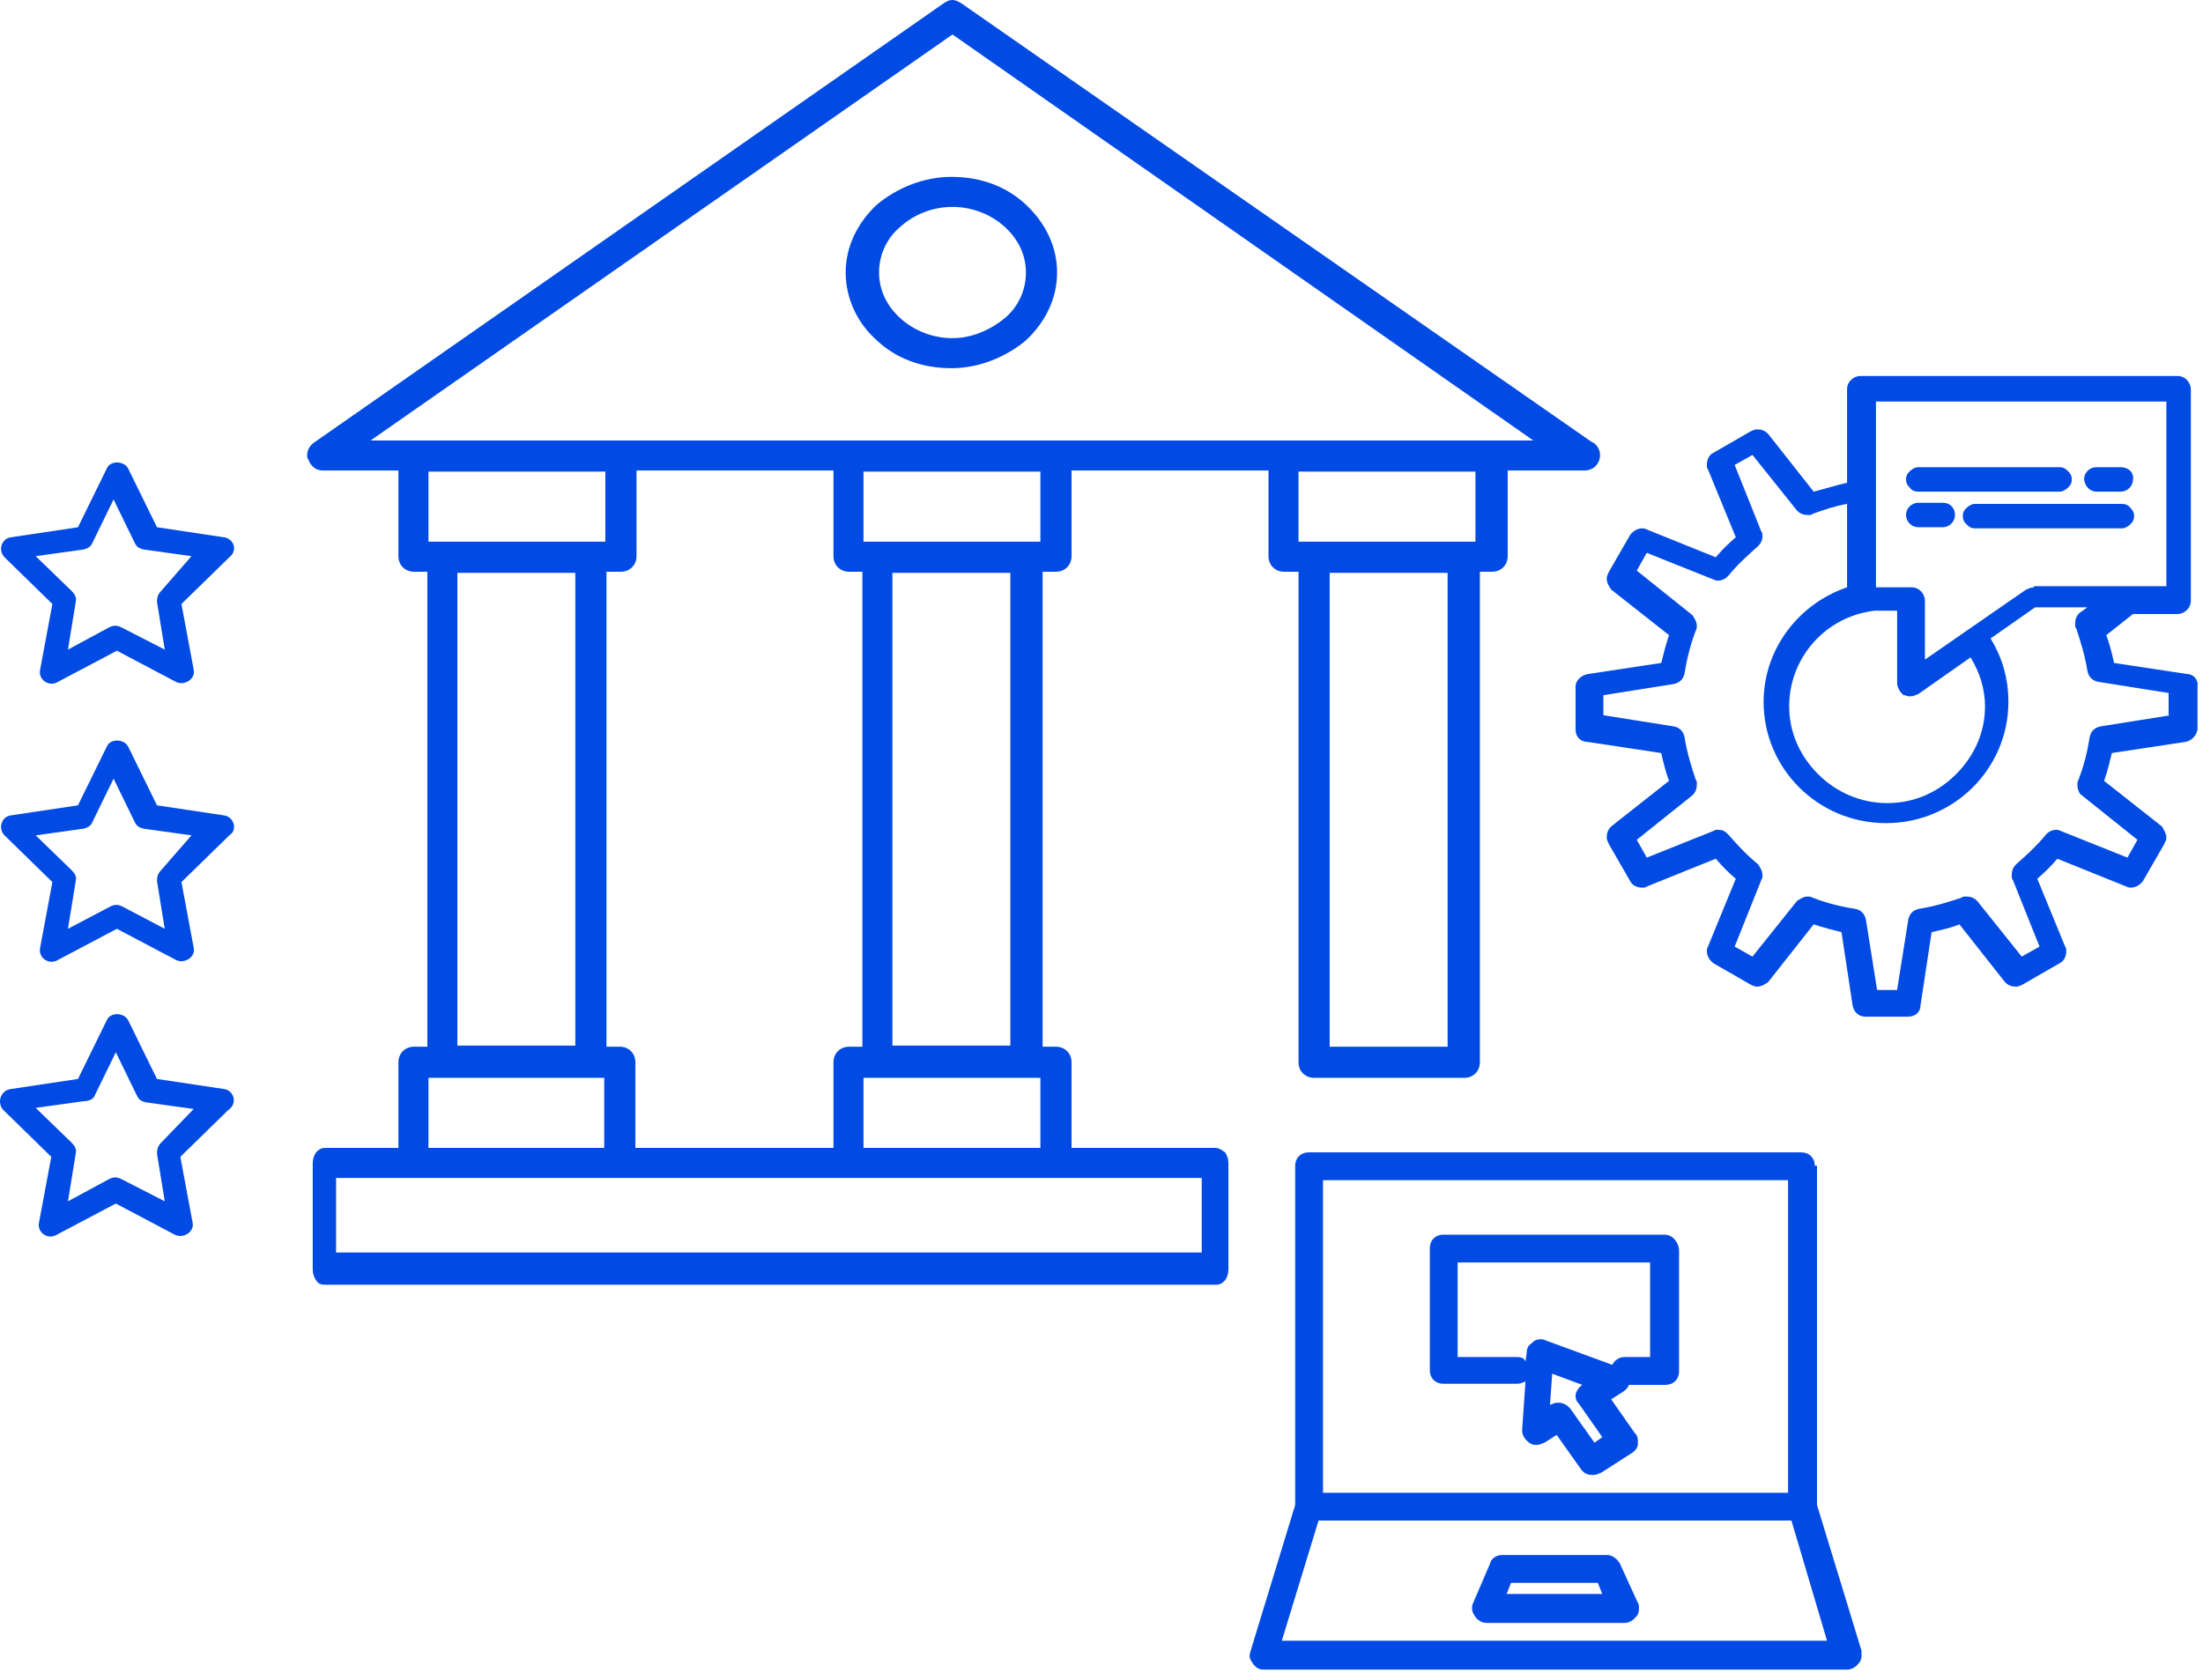
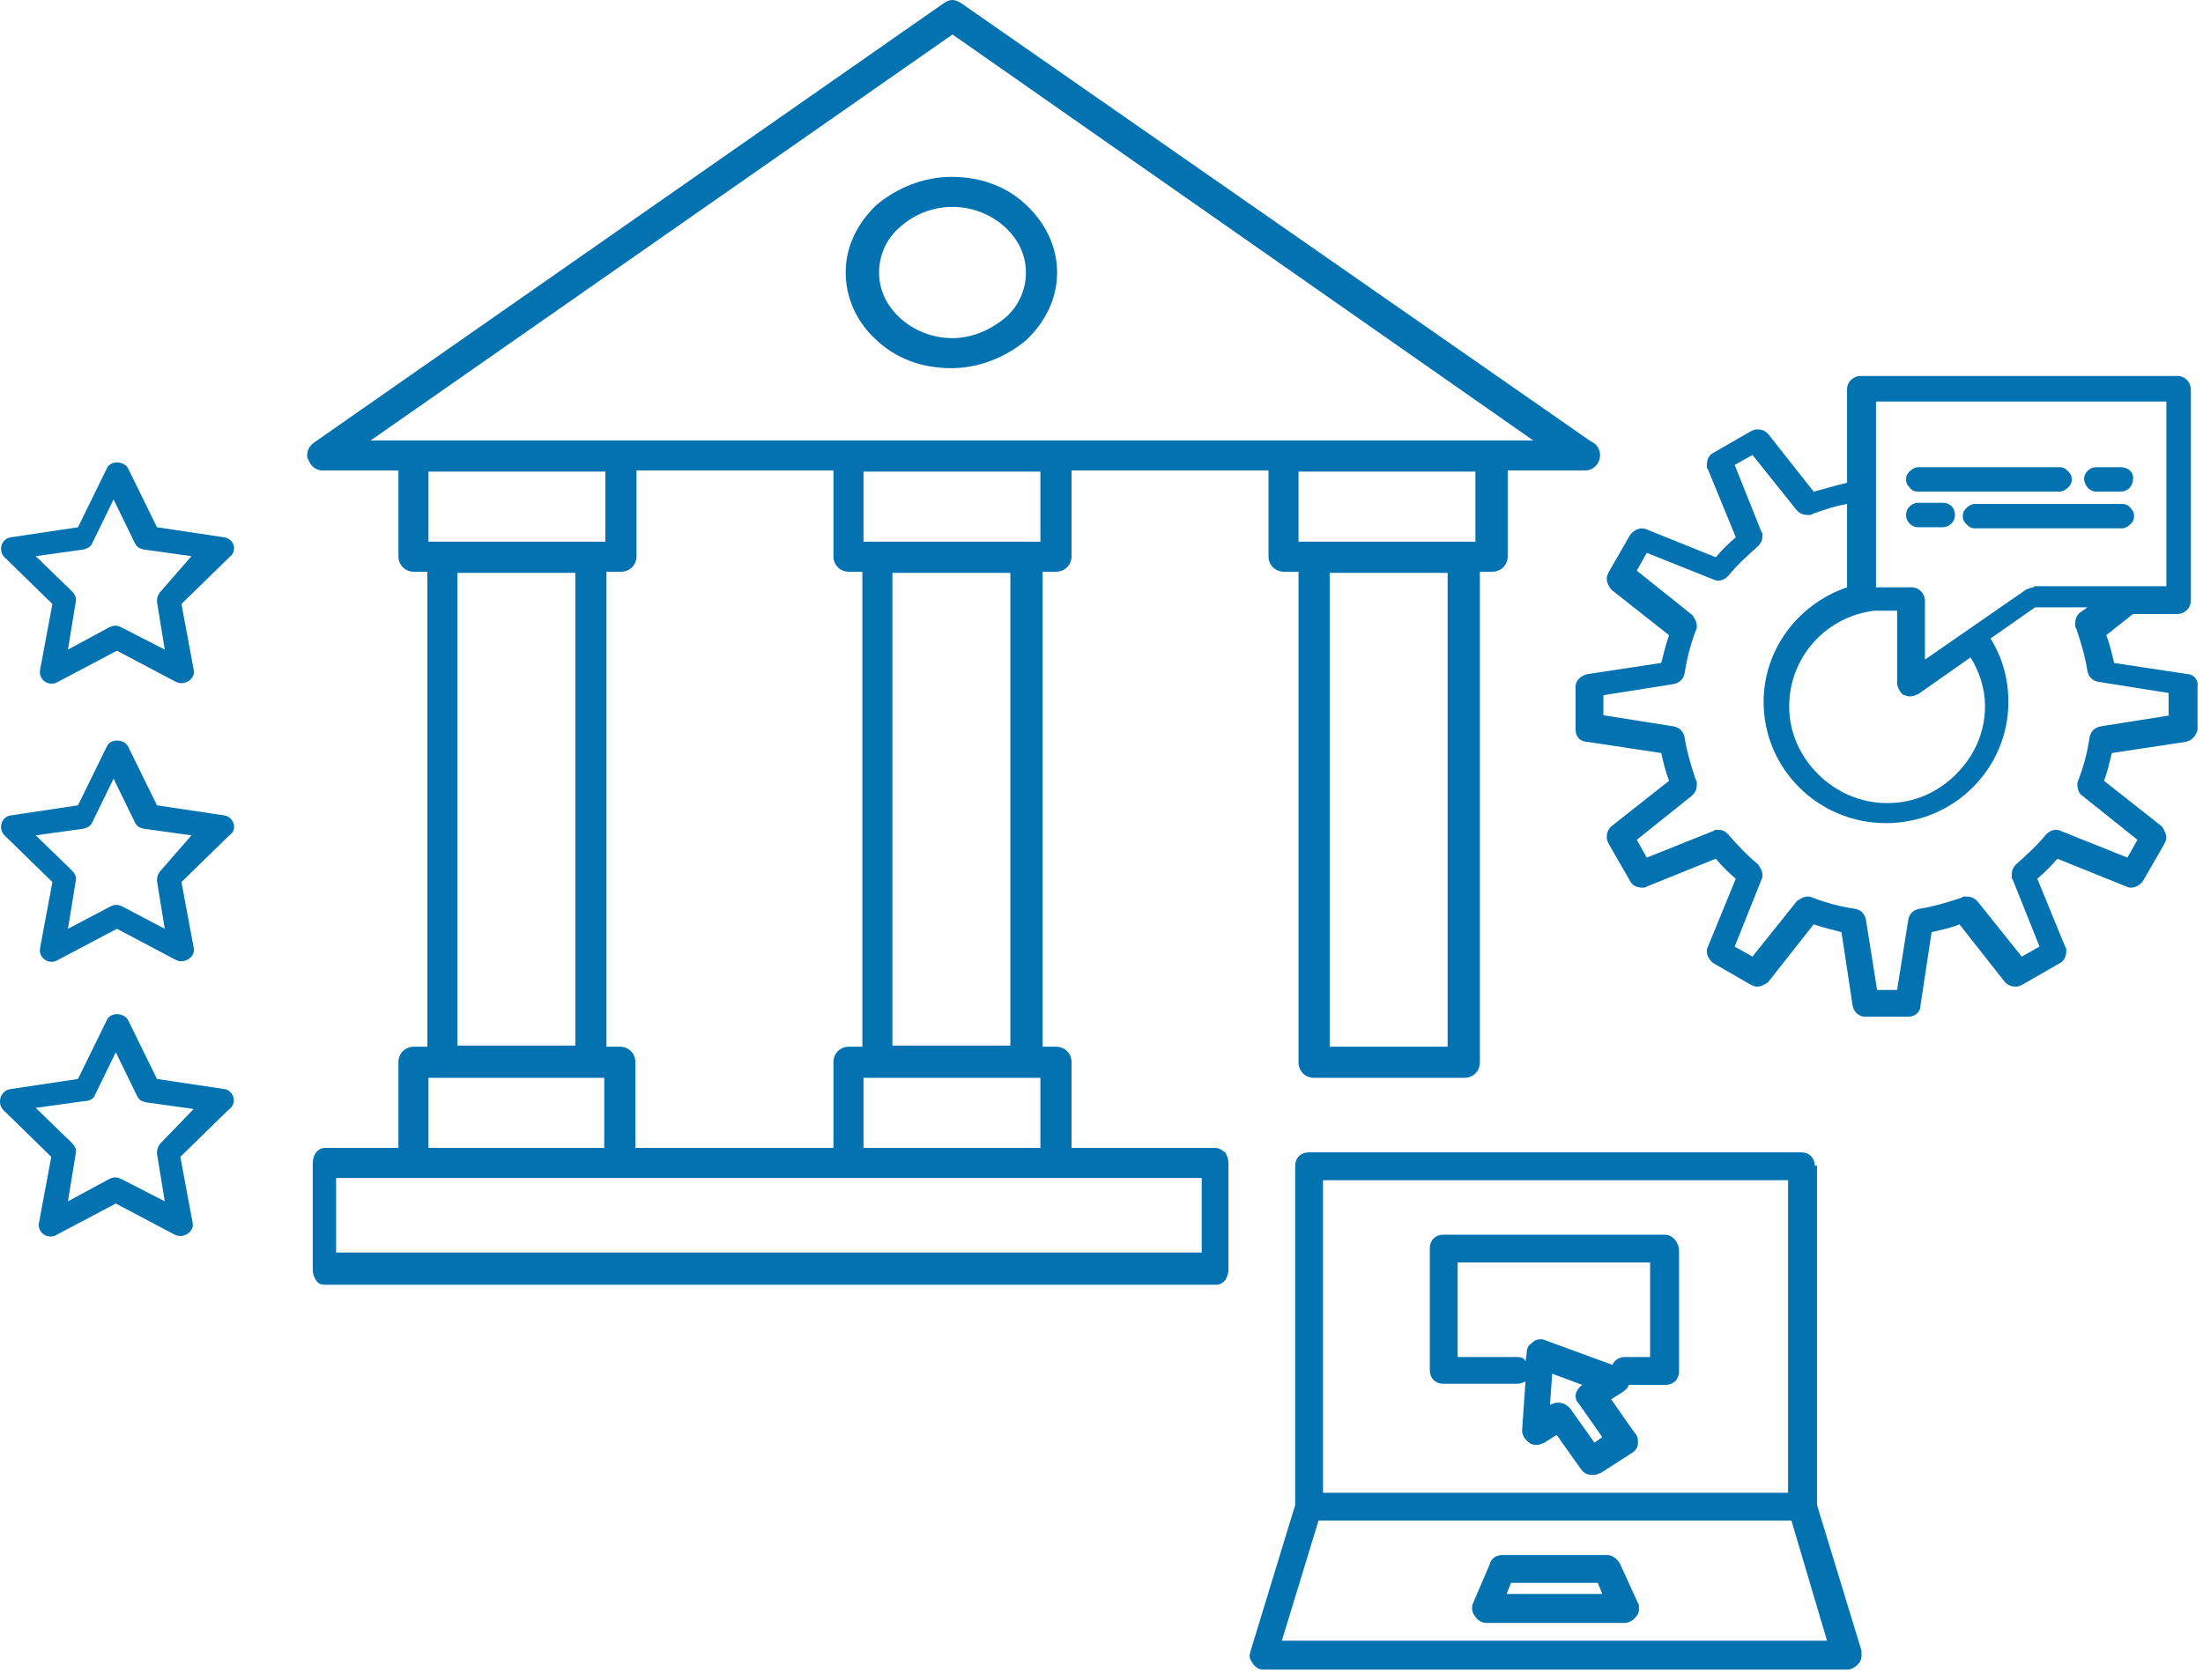
<svg xmlns="http://www.w3.org/2000/svg" width="198" height="151" viewBox="0 0 198 151" fill="none">
-   <path d="M20.108 73.3L14.108 72.4L11.508 67.1C11.108 66.4 9.908 66.4 9.608 67.1L7.008 72.4L1.008 73.3C0.108 73.4 -0.192 74.5 0.408 75.1L4.708 79.3L3.608 85.2C3.408 86.1 4.408 86.8 5.208 86.3L10.508 83.5L15.808 86.3C16.608 86.7 17.608 86 17.408 85.2L16.308 79.3L20.608 75.1C21.408 74.6 21.008 73.4 20.108 73.3ZM14.508 78.2C14.208 78.5 14.108 78.8 14.108 79.2L14.808 83.5L11.008 81.5C10.608 81.3 10.308 81.3 9.908 81.5L6.108 83.5L6.808 79.2C6.908 78.8 6.708 78.5 6.408 78.2L3.208 75.1L7.508 74.5C7.908 74.4 8.208 74.2 8.308 73.9L10.208 70L12.108 73.9C12.308 74.3 12.508 74.4 12.908 74.5L17.208 75.1L14.508 78.2Z" fill="#014BE4" />
-   <path d="M20.108 97.9L14.108 97L11.508 91.7C11.108 91 9.908 91 9.608 91.7L7.008 97L1.008 97.9C0.008 98 -0.292 99.2 0.308 99.8L4.608 104L3.508 109.9C3.308 110.8 4.308 111.5 5.108 111L10.408 108.2L15.708 111C16.508 111.4 17.508 110.7 17.308 109.9L16.208 104L20.508 99.8C21.408 99.2 21.008 98 20.108 97.9ZM14.508 102.7C14.208 103 14.108 103.3 14.108 103.7L14.808 108L10.908 106C10.508 105.8 10.208 105.8 9.808 106L6.108 108L6.808 103.7C6.908 103.3 6.708 103 6.408 102.7L3.208 99.6L7.508 99C8.008 99 8.408 98.8 8.508 98.5L10.408 94.6L12.308 98.5C12.508 98.9 12.708 99 13.108 99.1L17.408 99.7L14.508 102.7Z" fill="#014BE4" />
-   <path d="M20.108 48.3L14.108 47.4L11.508 42.1C11.108 41.4 9.908 41.4 9.608 42.1L7.008 47.4L1.008 48.3C0.108 48.4 -0.192 49.5 0.408 50.1L4.708 54.3L3.608 60.2C3.408 61.1 4.408 61.8 5.208 61.3L10.508 58.5L15.808 61.3C16.608 61.7 17.608 61 17.408 60.2L16.308 54.3L20.608 50.1C21.408 49.5 21.008 48.4 20.108 48.3ZM14.508 53.1C14.208 53.4 14.108 53.7 14.108 54.1L14.808 58.4L10.908 56.4C10.508 56.2 10.208 56.2 9.808 56.4L6.108 58.4L6.808 54.1C6.908 53.7 6.708 53.4 6.408 53.1L3.208 50L7.508 49.4C7.908 49.3 8.208 49.1 8.308 48.8L10.208 44.9L12.108 48.8C12.308 49.2 12.508 49.3 12.908 49.4L17.208 50L14.508 53.1Z" fill="#014BE4" />
-   <path d="M109.208 103.2H96.308V95.5C96.308 94.7 95.708 94.1 94.908 94.1H93.708V51.4H94.908C95.708 51.4 96.308 50.8 96.308 50V42.3H114.008V50C114.008 50.8 114.608 51.4 115.408 51.4H116.708V95.5C116.708 96.3 117.308 96.9 118.108 96.9H131.608C132.408 96.9 133.008 96.3 133.008 95.5V51.4H134.108C134.908 51.4 135.508 50.8 135.508 50V42.3H142.408C143.208 42.3 143.808 41.7 143.808 40.9C143.808 40.4 143.508 39.9 143.008 39.7L86.408 0.3C86.108 0.1 85.808 0 85.608 0C85.308 0 85.108 0.1 84.808 0.3L28.208 39.8C27.808 40.1 27.608 40.5 27.608 40.9C27.608 41.1 27.608 41.2 27.708 41.3C27.908 41.9 28.408 42.3 29.008 42.3H35.808V50C35.808 50.8 36.408 51.4 37.208 51.4H38.408V94.1H37.208C36.408 94.1 35.808 94.7 35.808 95.5V103.2H29.208C28.808 103.2 28.608 103.4 28.408 103.6C28.208 103.9 28.108 104.2 28.108 104.6V114.1C28.108 114.5 28.208 114.8 28.408 115.1C28.608 115.4 28.808 115.5 29.208 115.5H109.308C109.708 115.5 109.908 115.3 110.108 115.1C110.308 114.8 110.408 114.5 110.408 114.1V104.6C110.408 104.2 110.308 103.9 110.108 103.6C109.808 103.4 109.608 103.2 109.208 103.2ZM130.108 94.1H119.508V51.5H130.108V94.1ZM132.608 48.7H116.708V42.4H132.608V48.7ZM33.308 39.6L85.608 3.1L137.808 39.6H33.308ZM93.508 96.9V103.2H77.608V96.9H93.508ZM80.208 94.1V51.5H90.808V94H80.208V94.1ZM77.608 48.7V42.4H93.508V48.7H77.608ZM55.708 94.1H54.508V51.4H55.808C56.608 51.4 57.208 50.8 57.208 50V42.3H74.908V50C74.908 50.8 75.508 51.4 76.308 51.4H77.508V94.1H76.308C75.508 94.1 74.908 94.7 74.908 95.5V103.2H57.108V95.5C57.108 94.7 56.508 94.1 55.708 94.1ZM54.308 96.9V103.2H38.508V96.9H54.308ZM41.108 94.1V51.5H51.708V94H41.108V94.1ZM38.508 48.7V42.4H54.408V48.7H38.508ZM108.008 112.6H30.208V105.9H108.008V112.6Z" fill="#014BE4" />
-   <path d="M92.208 18.4C90.508 16.8 88.208 15.9 85.508 15.9C83.008 15.9 80.608 16.9 78.808 18.4C77.108 20 76.008 22.1 76.008 24.5C76.008 26.9 77.108 29.1 78.808 30.6C80.508 32.2 82.808 33.1 85.508 33.1C88.008 33.1 90.408 32.1 92.208 30.6C93.908 29 95.008 26.9 95.008 24.5C95.008 22.1 93.908 20 92.208 18.4ZM90.308 28.6C89.108 29.6 87.408 30.4 85.608 30.4C83.808 30.4 82.108 29.7 80.908 28.6C79.708 27.5 79.008 26.1 79.008 24.5C79.008 22.9 79.708 21.4 80.908 20.4C82.108 19.3 83.808 18.6 85.608 18.6C87.408 18.6 89.108 19.3 90.308 20.4C91.508 21.5 92.208 22.9 92.208 24.5C92.208 26.1 91.508 27.6 90.308 28.6Z" fill="#014BE4" />
-   <path d="M163.108 104.8C163.108 104.1 162.608 103.6 161.908 103.6H117.608C116.908 103.6 116.408 104.1 116.408 104.8V135.3L112.408 148.4L112.308 148.8C112.308 149.2 112.508 149.4 112.708 149.7C113.008 150 113.208 150.1 113.608 150.1H166.008C166.408 150.1 166.708 149.9 166.908 149.7C167.208 149.4 167.308 149.2 167.308 148.8V148.4L163.308 135.3V104.8H163.108ZM118.908 106.1H160.708V134.2H118.908V106.1ZM164.208 147.5H115.208L118.508 136.7H161.008L164.208 147.5Z" fill="#014BE4" />
-   <path d="M145.608 140.6C145.408 140.2 144.908 139.8 144.508 139.8H135.008C134.508 139.8 134.008 140.1 133.908 140.6L132.408 144.1C132.308 144.3 132.308 144.4 132.308 144.6C132.308 145 132.508 145.2 132.708 145.5C132.908 145.7 133.208 145.9 133.608 145.9H146.008C146.408 145.9 146.708 145.7 146.908 145.5C147.208 145.2 147.308 145 147.308 144.6C147.308 144.4 147.308 144.2 147.208 144.1L145.608 140.6ZM135.408 143.3L135.808 142.3H143.608L144.008 143.3H135.408Z" fill="#014BE4" />
-   <path d="M149.608 111H129.708C129.008 111 128.508 111.5 128.508 112.2V123.2C128.508 123.9 129.008 124.4 129.708 124.4H136.408C136.708 124.4 136.808 124.3 137.108 124.2L136.808 128.5V128.6C136.808 129 137.008 129.3 137.208 129.5C137.508 129.8 137.708 129.9 138.108 129.9C138.408 129.9 138.508 129.8 138.808 129.7L139.908 129L142.108 132.1C142.408 132.5 142.708 132.6 143.208 132.6C143.508 132.6 143.608 132.5 143.908 132.4L146.708 130.6C147.008 130.4 147.208 130.1 147.208 129.8V129.5C147.208 129.2 147.108 129 146.908 128.8L144.808 125.8L145.908 125.1C146.208 124.9 146.308 124.7 146.408 124.5H149.708C150.408 124.5 150.908 124 150.908 123.3V112.3C150.808 111.6 150.308 111 149.608 111ZM143.308 129.7L141.108 126.6C140.808 126.3 140.508 126.1 140.008 126.1C139.708 126.1 139.608 126.2 139.308 126.3L139.508 123.5L142.208 124.5C141.808 124.8 141.608 125.2 141.608 125.5C141.608 125.8 141.708 126 141.908 126.2L144.008 129.2L143.308 129.7ZM148.308 122H146.008C145.508 122 145.108 122.3 144.908 122.7L138.908 120.5C138.708 120.4 138.608 120.4 138.508 120.4C138.108 120.4 137.908 120.5 137.608 120.8C137.308 121 137.208 121.3 137.208 121.7L137.108 122.4C137.008 122.1 136.708 122 136.408 122H131.008V113.5H148.308V122Z" fill="#014BE4" />
-   <path d="M196.608 60.6L190.008 59.6C189.808 58.7 189.608 57.9 189.308 57.1L191.708 55.2H195.708C196.308 55.2 196.908 54.7 196.908 54V35C196.908 34.4 196.408 33.8 195.708 33.8H167.208C166.608 33.8 166.008 34.3 166.008 35V43.4C165.108 43.6 163.808 44 163.008 44.2L158.908 39C158.608 38.7 158.308 38.6 157.908 38.6C157.708 38.6 157.508 38.7 157.308 38.8L154.008 40.7C153.608 40.9 153.408 41.3 153.408 41.8C153.408 42 153.408 42.1 153.508 42.2L156.008 48.3C155.308 48.9 154.708 49.5 154.208 50.1L148.008 47.6C147.808 47.5 147.708 47.5 147.608 47.5C147.208 47.5 146.808 47.7 146.508 48.1L144.608 51.4C144.508 51.6 144.408 51.8 144.408 52C144.408 52.4 144.608 52.7 144.808 53L150.008 57.1C149.708 58 149.508 58.8 149.308 59.6L142.708 60.6C142.108 60.7 141.608 61.2 141.608 61.7V65.6C141.608 66.2 142.008 66.7 142.708 66.7L149.308 67.7C149.508 68.6 149.708 69.4 150.008 70.2L144.808 74.3C144.508 74.6 144.408 74.9 144.408 75.3C144.408 75.5 144.508 75.7 144.608 75.9L146.508 79.2C146.708 79.6 147.108 79.8 147.608 79.8C147.808 79.8 147.908 79.8 148.008 79.7L154.208 77.2C154.808 77.9 155.408 78.5 156.008 79L153.508 85.1C153.408 85.3 153.408 85.4 153.408 85.5C153.408 85.9 153.608 86.3 154.008 86.6L157.308 88.5C157.508 88.6 157.708 88.7 157.908 88.7C158.308 88.7 158.608 88.5 158.908 88.3L163.008 83.1C163.908 83.4 164.708 83.6 165.508 83.8L166.508 90.4C166.608 91 167.108 91.4 167.608 91.4H171.508C172.108 91.4 172.608 91 172.608 90.4L173.608 83.8C174.508 83.6 175.408 83.4 176.108 83.1L180.208 88.3C180.508 88.6 180.808 88.7 181.208 88.7C181.408 88.7 181.608 88.6 181.808 88.5L185.108 86.6C185.508 86.4 185.708 86 185.708 85.5C185.708 85.3 185.708 85.2 185.608 85.1L183.108 79C183.808 78.4 184.408 77.8 184.908 77.2L191.108 79.7C191.308 79.8 191.408 79.8 191.508 79.8C191.908 79.8 192.308 79.6 192.608 79.2L194.508 75.9C194.608 75.7 194.708 75.5 194.708 75.3C194.708 75 194.508 74.6 194.308 74.3L189.108 70.2C189.408 69.4 189.608 68.5 189.808 67.7L196.408 66.7C197.008 66.6 197.408 66.1 197.508 65.6V61.7C197.608 61.1 197.108 60.6 196.608 60.6ZM168.608 36.1H194.708V52.7H182.808V52.8C182.508 52.8 182.408 52.9 182.108 53L173.008 59.3V54C173.008 53.4 172.508 52.8 171.808 52.8H168.608V36.1ZM168.508 54.9H170.508V61.4C170.508 61.8 170.808 62.3 171.108 62.5H171.208L171.508 62.6H171.708C172.008 62.6 172.108 62.5 172.408 62.4L177.108 59.1C177.908 60.4 178.408 61.9 178.408 63.5C178.408 65.9 177.408 68 175.808 69.6C174.208 71.2 172.108 72.2 169.608 72.2C167.208 72.2 165.008 71.2 163.408 69.6C161.808 68 160.808 65.9 160.808 63.5C160.808 59.1 164.108 55.4 168.508 54.9ZM195.108 64.3L188.808 65.3C188.308 65.4 187.908 65.7 187.808 66.3C187.608 67.6 187.308 68.8 186.808 70.1C186.708 70.3 186.708 70.4 186.708 70.5C186.708 71 186.908 71.4 187.108 71.5L192.108 75.5L191.208 77.1L185.208 74.7C185.008 74.6 184.908 74.6 184.808 74.6C184.408 74.6 184.108 74.8 183.908 75C183.108 76 182.108 76.9 181.208 77.7C180.908 78 180.808 78.3 180.808 78.7C180.808 78.9 180.808 79 180.908 79.1L183.308 85.1L181.708 86L177.708 81C177.408 80.7 177.108 80.6 176.708 80.6C176.508 80.6 176.408 80.6 176.308 80.7C175.108 81.1 173.808 81.5 172.508 81.7C172.008 81.8 171.608 82.1 171.508 82.7L170.508 89H168.708L167.708 82.7C167.608 82.2 167.308 81.8 166.708 81.7C165.408 81.5 164.208 81.2 162.908 80.7C162.708 80.6 162.608 80.6 162.508 80.6C162.108 80.6 161.808 80.8 161.508 81L157.508 86L155.908 85.1L158.308 79.1C158.408 78.9 158.408 78.8 158.408 78.7C158.408 78.3 158.208 78 158.008 77.7C157.008 76.9 156.108 75.9 155.308 75C155.008 74.7 154.808 74.6 154.408 74.6C154.208 74.6 154.108 74.6 154.008 74.7L148.008 77.1L147.108 75.5L152.108 71.5C152.408 71.2 152.508 70.9 152.508 70.5C152.508 70.3 152.508 70.2 152.408 70.1C152.008 68.9 151.608 67.6 151.408 66.3C151.308 65.8 151.008 65.4 150.408 65.3L144.108 64.3V62.5L150.408 61.5C150.908 61.4 151.308 61.1 151.408 60.5C151.608 59.3 151.908 58 152.408 56.7C152.508 56.5 152.508 56.4 152.508 56.3C152.508 55.9 152.308 55.6 152.108 55.3L147.108 51.3L148.008 49.7L154.008 52.1C154.208 52.2 154.308 52.2 154.408 52.2C154.808 52.2 155.108 52 155.308 51.8C156.108 50.8 157.108 49.9 158.008 49.1C158.308 48.8 158.408 48.5 158.408 48.2C158.408 48 158.408 47.9 158.308 47.8L155.908 41.8L157.508 40.9L161.508 45.9C161.808 46.2 162.108 46.3 162.508 46.3C162.708 46.3 162.808 46.3 162.908 46.2C164.008 45.8 164.908 45.5 166.008 45.3V52.8C161.608 54.3 158.508 58.4 158.508 63.1C158.508 69.1 163.408 74 169.508 74C175.608 74 180.508 69.1 180.508 63.1C180.508 61.1 180.008 59.2 178.908 57.4L182.908 54.6H187.608L186.908 55.1C186.608 55.4 186.508 55.7 186.508 56.1C186.508 56.3 186.508 56.4 186.608 56.5C187.008 57.7 187.408 59 187.608 60.3C187.708 60.8 188.008 61.2 188.608 61.3L194.908 62.3V64.3H195.108Z" fill="#014BE4" />
-   <path d="M172.408 44.2H185.108C185.408 44.2 185.708 44 185.908 43.8C186.108 43.6 186.208 43.4 186.208 43.1C186.208 42.8 186.108 42.6 185.908 42.4C185.708 42.2 185.508 42 185.108 42H172.408C172.108 42 171.808 42.2 171.608 42.4C171.408 42.6 171.308 42.8 171.308 43.1C171.308 43.4 171.408 43.6 171.608 43.8C171.808 44.1 172.108 44.2 172.408 44.2Z" fill="#014BE4" />
-   <path d="M188.408 44.2H190.608C191.208 44.2 191.708 43.7 191.708 43.1C191.808 42.5 191.308 42 190.608 42H188.408C187.808 42 187.308 42.5 187.308 43.1C187.408 43.8 187.908 44.2 188.408 44.2Z" fill="#014BE4" />
-   <path d="M190.708 45.3H177.508C177.208 45.3 176.908 45.5 176.708 45.7C176.508 45.9 176.408 46.1 176.408 46.4C176.408 46.7 176.508 46.9 176.708 47.1C176.908 47.3 177.108 47.5 177.508 47.5H190.708C191.008 47.5 191.308 47.3 191.508 47.1C191.708 46.9 191.808 46.7 191.808 46.4C191.808 46.1 191.708 45.9 191.508 45.7C191.308 45.4 191.008 45.3 190.708 45.3Z" fill="#014BE4" />
-   <path d="M174.608 47.4C175.208 47.4 175.708 46.9 175.708 46.3C175.708 45.7 175.308 45.2 174.608 45.2H172.408C171.808 45.2 171.308 45.7 171.308 46.3C171.308 46.9 171.808 47.4 172.408 47.4H174.608Z" fill="#014BE4" />
+   <path d="M20.108 73.3L14.108 72.4L11.508 67.1C11.108 66.4 9.908 66.4 9.608 67.1L7.008 72.4L1.008 73.3C0.108 73.4 -0.192 74.5 0.408 75.1L4.708 79.3L3.608 85.2C3.408 86.1 4.408 86.8 5.208 86.3L10.508 83.5L15.808 86.3C16.608 86.7 17.608 86 17.408 85.2L16.308 79.3L20.608 75.1C21.408 74.6 21.008 73.4 20.108 73.3ZM14.508 78.2C14.208 78.5 14.108 78.8 14.108 79.2L14.808 83.5L11.008 81.5C10.608 81.3 10.308 81.3 9.908 81.5L6.108 83.5L6.808 79.2C6.908 78.8 6.708 78.5 6.408 78.2L3.208 75.1L7.508 74.5C7.908 74.4 8.208 74.2 8.308 73.9L10.208 70L12.108 73.9C12.308 74.3 12.508 74.4 12.908 74.5L17.208 75.1L14.508 78.2Z" fill="#0272B0" />
+   <path d="M20.108 97.9L14.108 97L11.508 91.7C11.108 91 9.908 91 9.608 91.7L7.008 97L1.008 97.9C0.008 98 -0.292 99.2 0.308 99.8L4.608 104L3.508 109.9C3.308 110.8 4.308 111.5 5.108 111L10.408 108.2L15.708 111C16.508 111.4 17.508 110.7 17.308 109.9L16.208 104L20.508 99.8C21.408 99.2 21.008 98 20.108 97.9ZM14.508 102.7C14.208 103 14.108 103.3 14.108 103.7L14.808 108L10.908 106C10.508 105.8 10.208 105.8 9.808 106L6.108 108L6.808 103.7C6.908 103.3 6.708 103 6.408 102.7L3.208 99.6L7.508 99C8.008 99 8.408 98.8 8.508 98.5L10.408 94.6L12.308 98.5C12.508 98.9 12.708 99 13.108 99.1L17.408 99.7L14.508 102.7Z" fill="#0272B0" />
+   <path d="M20.108 48.3L14.108 47.4L11.508 42.1C11.108 41.4 9.908 41.4 9.608 42.1L7.008 47.4L1.008 48.3C0.108 48.4 -0.192 49.5 0.408 50.1L4.708 54.3L3.608 60.2C3.408 61.1 4.408 61.8 5.208 61.3L10.508 58.5L15.808 61.3C16.608 61.7 17.608 61 17.408 60.2L16.308 54.3L20.608 50.1C21.408 49.5 21.008 48.4 20.108 48.3ZM14.508 53.1C14.208 53.4 14.108 53.7 14.108 54.1L14.808 58.4L10.908 56.4C10.508 56.2 10.208 56.2 9.808 56.4L6.108 58.4L6.808 54.1C6.908 53.7 6.708 53.4 6.408 53.1L3.208 50L7.508 49.4C7.908 49.3 8.208 49.1 8.308 48.8L10.208 44.9L12.108 48.8C12.308 49.2 12.508 49.3 12.908 49.4L17.208 50L14.508 53.1Z" fill="#0272B0" />
+   <path d="M109.208 103.2H96.308V95.5C96.308 94.7 95.708 94.1 94.908 94.1H93.708V51.4H94.908C95.708 51.4 96.308 50.8 96.308 50V42.3H114.008V50C114.008 50.8 114.608 51.4 115.408 51.4H116.708V95.5C116.708 96.3 117.308 96.9 118.108 96.9H131.608C132.408 96.9 133.008 96.3 133.008 95.5V51.4H134.108C134.908 51.4 135.508 50.8 135.508 50V42.3H142.408C143.208 42.3 143.808 41.7 143.808 40.9C143.808 40.4 143.508 39.9 143.008 39.7L86.408 0.3C86.108 0.1 85.808 0 85.608 0C85.308 0 85.108 0.1 84.808 0.3L28.208 39.8C27.808 40.1 27.608 40.5 27.608 40.9C27.608 41.1 27.608 41.2 27.708 41.3C27.908 41.9 28.408 42.3 29.008 42.3H35.808V50C35.808 50.8 36.408 51.4 37.208 51.4H38.408V94.1H37.208C36.408 94.1 35.808 94.7 35.808 95.5V103.2H29.208C28.808 103.2 28.608 103.4 28.408 103.6C28.208 103.9 28.108 104.2 28.108 104.6V114.1C28.108 114.5 28.208 114.8 28.408 115.1C28.608 115.4 28.808 115.5 29.208 115.5H109.308C109.708 115.5 109.908 115.3 110.108 115.1C110.308 114.8 110.408 114.5 110.408 114.1V104.6C110.408 104.2 110.308 103.9 110.108 103.6C109.808 103.4 109.608 103.2 109.208 103.2ZM130.108 94.1H119.508V51.5H130.108V94.1ZM132.608 48.7H116.708V42.4H132.608V48.7ZM33.308 39.6L85.608 3.1L137.808 39.6H33.308ZM93.508 96.9V103.2H77.608V96.9H93.508ZM80.208 94.1V51.5H90.808V94H80.208V94.1ZM77.608 48.7V42.4H93.508V48.7H77.608ZM55.708 94.1H54.508V51.4H55.808C56.608 51.4 57.208 50.8 57.208 50V42.3H74.908V50C74.908 50.8 75.508 51.4 76.308 51.4H77.508V94.1H76.308C75.508 94.1 74.908 94.7 74.908 95.5V103.2H57.108V95.5C57.108 94.7 56.508 94.1 55.708 94.1ZM54.308 96.9V103.2H38.508V96.9H54.308ZM41.108 94.1V51.5H51.708V94H41.108V94.1ZM38.508 48.7V42.4H54.408V48.7H38.508ZM108.008 112.6H30.208V105.9H108.008V112.6Z" fill="#0272B0" />
+   <path d="M92.208 18.4C90.508 16.8 88.208 15.9 85.508 15.9C83.008 15.9 80.608 16.9 78.808 18.4C77.108 20 76.008 22.1 76.008 24.5C76.008 26.9 77.108 29.1 78.808 30.6C80.508 32.2 82.808 33.1 85.508 33.1C88.008 33.1 90.408 32.1 92.208 30.6C93.908 29 95.008 26.9 95.008 24.5C95.008 22.1 93.908 20 92.208 18.4ZM90.308 28.6C89.108 29.6 87.408 30.4 85.608 30.4C83.808 30.4 82.108 29.7 80.908 28.6C79.708 27.5 79.008 26.1 79.008 24.5C79.008 22.9 79.708 21.4 80.908 20.4C82.108 19.3 83.808 18.6 85.608 18.6C87.408 18.6 89.108 19.3 90.308 20.4C91.508 21.5 92.208 22.9 92.208 24.5C92.208 26.1 91.508 27.6 90.308 28.6Z" fill="#0272B0" />
+   <path d="M163.108 104.8C163.108 104.1 162.608 103.6 161.908 103.6H117.608C116.908 103.6 116.408 104.1 116.408 104.8V135.3L112.408 148.4L112.308 148.8C112.308 149.2 112.508 149.4 112.708 149.7C113.008 150 113.208 150.1 113.608 150.1H166.008C166.408 150.1 166.708 149.9 166.908 149.7C167.208 149.4 167.308 149.2 167.308 148.8V148.4L163.308 135.3V104.8H163.108ZM118.908 106.1H160.708V134.2H118.908V106.1ZM164.208 147.5H115.208L118.508 136.7H161.008L164.208 147.5Z" fill="#0272B0" />
+   <path d="M145.608 140.6C145.408 140.2 144.908 139.8 144.508 139.8H135.008C134.508 139.8 134.008 140.1 133.908 140.6L132.408 144.1C132.308 144.3 132.308 144.4 132.308 144.6C132.308 145 132.508 145.2 132.708 145.5C132.908 145.7 133.208 145.9 133.608 145.9H146.008C146.408 145.9 146.708 145.7 146.908 145.5C147.208 145.2 147.308 145 147.308 144.6C147.308 144.4 147.308 144.2 147.208 144.1L145.608 140.6ZM135.408 143.3L135.808 142.3H143.608L144.008 143.3H135.408Z" fill="#0272B0" />
+   <path d="M149.608 111H129.708C129.008 111 128.508 111.5 128.508 112.2V123.2C128.508 123.9 129.008 124.4 129.708 124.4H136.408C136.708 124.4 136.808 124.3 137.108 124.2L136.808 128.5V128.6C136.808 129 137.008 129.3 137.208 129.5C137.508 129.8 137.708 129.9 138.108 129.9C138.408 129.9 138.508 129.8 138.808 129.7L139.908 129L142.108 132.1C142.408 132.5 142.708 132.6 143.208 132.6C143.508 132.6 143.608 132.5 143.908 132.4L146.708 130.6C147.008 130.4 147.208 130.1 147.208 129.8V129.5C147.208 129.2 147.108 129 146.908 128.8L144.808 125.8L145.908 125.1C146.208 124.9 146.308 124.7 146.408 124.5H149.708C150.408 124.5 150.908 124 150.908 123.3V112.3C150.808 111.6 150.308 111 149.608 111ZM143.308 129.7L141.108 126.6C140.808 126.3 140.508 126.1 140.008 126.1C139.708 126.1 139.608 126.2 139.308 126.3L139.508 123.5L142.208 124.5C141.808 124.8 141.608 125.2 141.608 125.5C141.608 125.8 141.708 126 141.908 126.2L144.008 129.2L143.308 129.7ZM148.308 122H146.008C145.508 122 145.108 122.3 144.908 122.7L138.908 120.5C138.708 120.4 138.608 120.4 138.508 120.4C138.108 120.4 137.908 120.5 137.608 120.8C137.308 121 137.208 121.3 137.208 121.7L137.108 122.4C137.008 122.1 136.708 122 136.408 122H131.008V113.5H148.308V122Z" fill="#0272B0" />
+   <path d="M196.608 60.6L190.008 59.6C189.808 58.7 189.608 57.9 189.308 57.1L191.708 55.2H195.708C196.308 55.2 196.908 54.7 196.908 54V35C196.908 34.4 196.408 33.8 195.708 33.8H167.208C166.608 33.8 166.008 34.3 166.008 35V43.4C165.108 43.6 163.808 44 163.008 44.2L158.908 39C158.608 38.7 158.308 38.6 157.908 38.6C157.708 38.6 157.508 38.7 157.308 38.8L154.008 40.7C153.608 40.9 153.408 41.3 153.408 41.8C153.408 42 153.408 42.1 153.508 42.2L156.008 48.3C155.308 48.9 154.708 49.5 154.208 50.1L148.008 47.6C147.808 47.5 147.708 47.5 147.608 47.5C147.208 47.5 146.808 47.7 146.508 48.1L144.608 51.4C144.508 51.6 144.408 51.8 144.408 52C144.408 52.4 144.608 52.7 144.808 53L150.008 57.1C149.708 58 149.508 58.8 149.308 59.6L142.708 60.6C142.108 60.7 141.608 61.2 141.608 61.7V65.6C141.608 66.2 142.008 66.7 142.708 66.7L149.308 67.7C149.508 68.6 149.708 69.4 150.008 70.2L144.808 74.3C144.508 74.6 144.408 74.9 144.408 75.3C144.408 75.5 144.508 75.7 144.608 75.9L146.508 79.2C146.708 79.6 147.108 79.8 147.608 79.8C147.808 79.8 147.908 79.8 148.008 79.7L154.208 77.2C154.808 77.9 155.408 78.5 156.008 79L153.508 85.1C153.408 85.3 153.408 85.4 153.408 85.5C153.408 85.9 153.608 86.3 154.008 86.6L157.308 88.5C157.508 88.6 157.708 88.7 157.908 88.7C158.308 88.7 158.608 88.5 158.908 88.3L163.008 83.1C163.908 83.4 164.708 83.6 165.508 83.8L166.508 90.4C166.608 91 167.108 91.4 167.608 91.4H171.508C172.108 91.4 172.608 91 172.608 90.4L173.608 83.8C174.508 83.6 175.408 83.4 176.108 83.1L180.208 88.3C180.508 88.6 180.808 88.7 181.208 88.7C181.408 88.7 181.608 88.6 181.808 88.5L185.108 86.6C185.508 86.4 185.708 86 185.708 85.5C185.708 85.3 185.708 85.2 185.608 85.1L183.108 79C183.808 78.4 184.408 77.8 184.908 77.2L191.108 79.7C191.308 79.8 191.408 79.8 191.508 79.8C191.908 79.8 192.308 79.6 192.608 79.2L194.508 75.9C194.608 75.7 194.708 75.5 194.708 75.3C194.708 75 194.508 74.6 194.308 74.3L189.108 70.2C189.408 69.4 189.608 68.5 189.808 67.7L196.408 66.7C197.008 66.6 197.408 66.1 197.508 65.6V61.7C197.608 61.1 197.108 60.6 196.608 60.6ZM168.608 36.1H194.708V52.7H182.808V52.8C182.508 52.8 182.408 52.9 182.108 53L173.008 59.3V54C173.008 53.4 172.508 52.8 171.808 52.8H168.608V36.1ZM168.508 54.9H170.508V61.4C170.508 61.8 170.808 62.3 171.108 62.5H171.208L171.508 62.6H171.708C172.008 62.6 172.108 62.5 172.408 62.4L177.108 59.1C177.908 60.4 178.408 61.9 178.408 63.5C178.408 65.9 177.408 68 175.808 69.6C174.208 71.2 172.108 72.2 169.608 72.2C167.208 72.2 165.008 71.2 163.408 69.6C161.808 68 160.808 65.9 160.808 63.5C160.808 59.1 164.108 55.4 168.508 54.9ZM195.108 64.3L188.808 65.3C188.308 65.4 187.908 65.7 187.808 66.3C187.608 67.6 187.308 68.8 186.808 70.1C186.708 70.3 186.708 70.4 186.708 70.5C186.708 71 186.908 71.4 187.108 71.5L192.108 75.5L191.208 77.1L185.208 74.7C185.008 74.6 184.908 74.6 184.808 74.6C184.408 74.6 184.108 74.8 183.908 75C183.108 76 182.108 76.9 181.208 77.7C180.908 78 180.808 78.3 180.808 78.7C180.808 78.9 180.808 79 180.908 79.1L183.308 85.1L181.708 86L177.708 81C177.408 80.7 177.108 80.6 176.708 80.6C176.508 80.6 176.408 80.6 176.308 80.7C175.108 81.1 173.808 81.5 172.508 81.7C172.008 81.8 171.608 82.1 171.508 82.7L170.508 89H168.708L167.708 82.7C167.608 82.2 167.308 81.8 166.708 81.7C165.408 81.5 164.208 81.2 162.908 80.7C162.708 80.6 162.608 80.6 162.508 80.6C162.108 80.6 161.808 80.8 161.508 81L157.508 86L155.908 85.1L158.308 79.1C158.408 78.9 158.408 78.8 158.408 78.7C158.408 78.3 158.208 78 158.008 77.7C157.008 76.9 156.108 75.9 155.308 75C155.008 74.7 154.808 74.6 154.408 74.6C154.208 74.6 154.108 74.6 154.008 74.7L148.008 77.1L147.108 75.5L152.108 71.5C152.408 71.2 152.508 70.9 152.508 70.5C152.508 70.3 152.508 70.2 152.408 70.1C152.008 68.9 151.608 67.6 151.408 66.3C151.308 65.8 151.008 65.4 150.408 65.3L144.108 64.3V62.5L150.408 61.5C150.908 61.4 151.308 61.1 151.408 60.5C151.608 59.3 151.908 58 152.408 56.7C152.508 56.5 152.508 56.4 152.508 56.3C152.508 55.9 152.308 55.6 152.108 55.3L147.108 51.3L148.008 49.7L154.008 52.1C154.208 52.2 154.308 52.2 154.408 52.2C154.808 52.2 155.108 52 155.308 51.8C156.108 50.8 157.108 49.9 158.008 49.1C158.308 48.8 158.408 48.5 158.408 48.2C158.408 48 158.408 47.9 158.308 47.8L155.908 41.8L157.508 40.9L161.508 45.9C161.808 46.2 162.108 46.3 162.508 46.3C162.708 46.3 162.808 46.3 162.908 46.2C164.008 45.8 164.908 45.5 166.008 45.3V52.8C161.608 54.3 158.508 58.4 158.508 63.1C158.508 69.1 163.408 74 169.508 74C175.608 74 180.508 69.1 180.508 63.1C180.508 61.1 180.008 59.2 178.908 57.4L182.908 54.6H187.608L186.908 55.1C186.608 55.4 186.508 55.7 186.508 56.1C186.508 56.3 186.508 56.4 186.608 56.5C187.008 57.7 187.408 59 187.608 60.3C187.708 60.8 188.008 61.2 188.608 61.3L194.908 62.3V64.3H195.108Z" fill="#0272B0" />
+   <path d="M172.408 44.2H185.108C185.408 44.2 185.708 44 185.908 43.8C186.108 43.6 186.208 43.4 186.208 43.1C186.208 42.8 186.108 42.6 185.908 42.4C185.708 42.2 185.508 42 185.108 42H172.408C172.108 42 171.808 42.2 171.608 42.4C171.408 42.6 171.308 42.8 171.308 43.1C171.308 43.4 171.408 43.6 171.608 43.8C171.808 44.1 172.108 44.2 172.408 44.2Z" fill="#0272B0" />
+   <path d="M188.408 44.2H190.608C191.208 44.2 191.708 43.7 191.708 43.1C191.808 42.5 191.308 42 190.608 42H188.408C187.808 42 187.308 42.5 187.308 43.1C187.408 43.8 187.908 44.2 188.408 44.2Z" fill="#0272B0" />
+   <path d="M190.708 45.3H177.508C177.208 45.3 176.908 45.5 176.708 45.7C176.508 45.9 176.408 46.1 176.408 46.4C176.408 46.7 176.508 46.9 176.708 47.1C176.908 47.3 177.108 47.5 177.508 47.5H190.708C191.008 47.5 191.308 47.3 191.508 47.1C191.708 46.9 191.808 46.7 191.808 46.4C191.808 46.1 191.708 45.9 191.508 45.7C191.308 45.4 191.008 45.3 190.708 45.3Z" fill="#0272B0" />
+   <path d="M174.608 47.4C175.208 47.4 175.708 46.9 175.708 46.3C175.708 45.7 175.308 45.2 174.608 45.2H172.408C171.808 45.2 171.308 45.7 171.308 46.3C171.308 46.9 171.808 47.4 172.408 47.4H174.608Z" fill="#0272B0" />
</svg>
